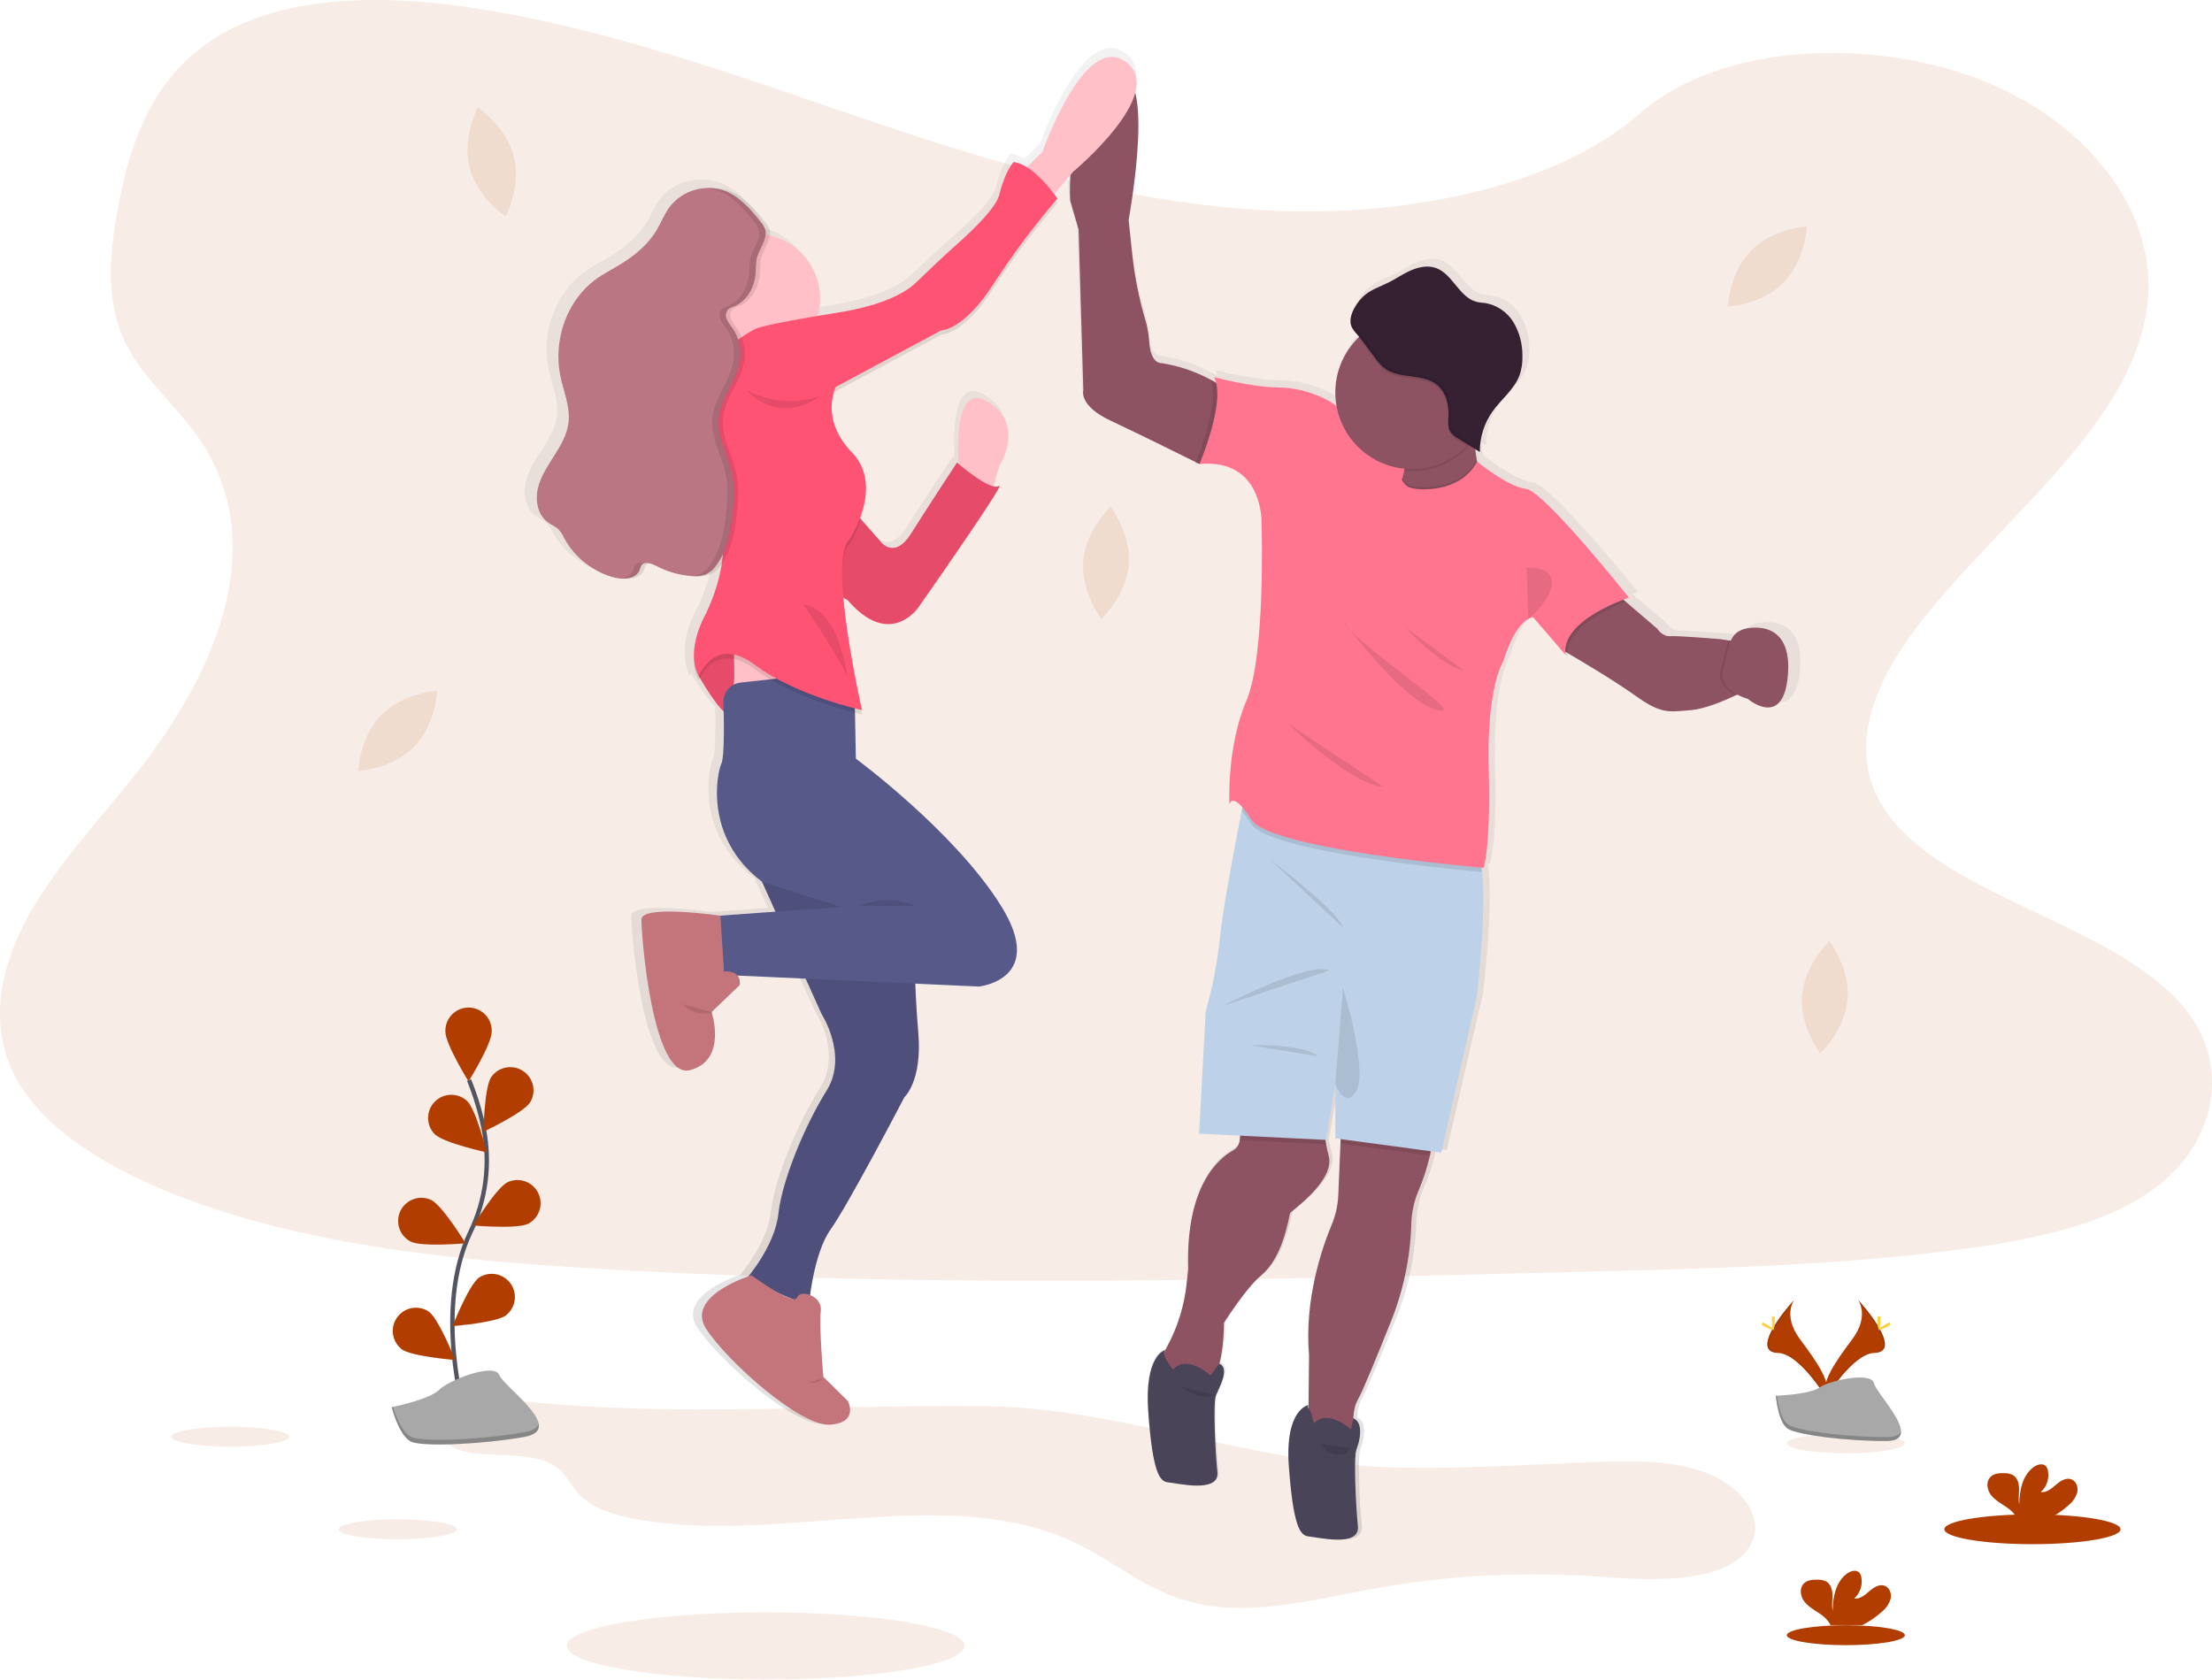
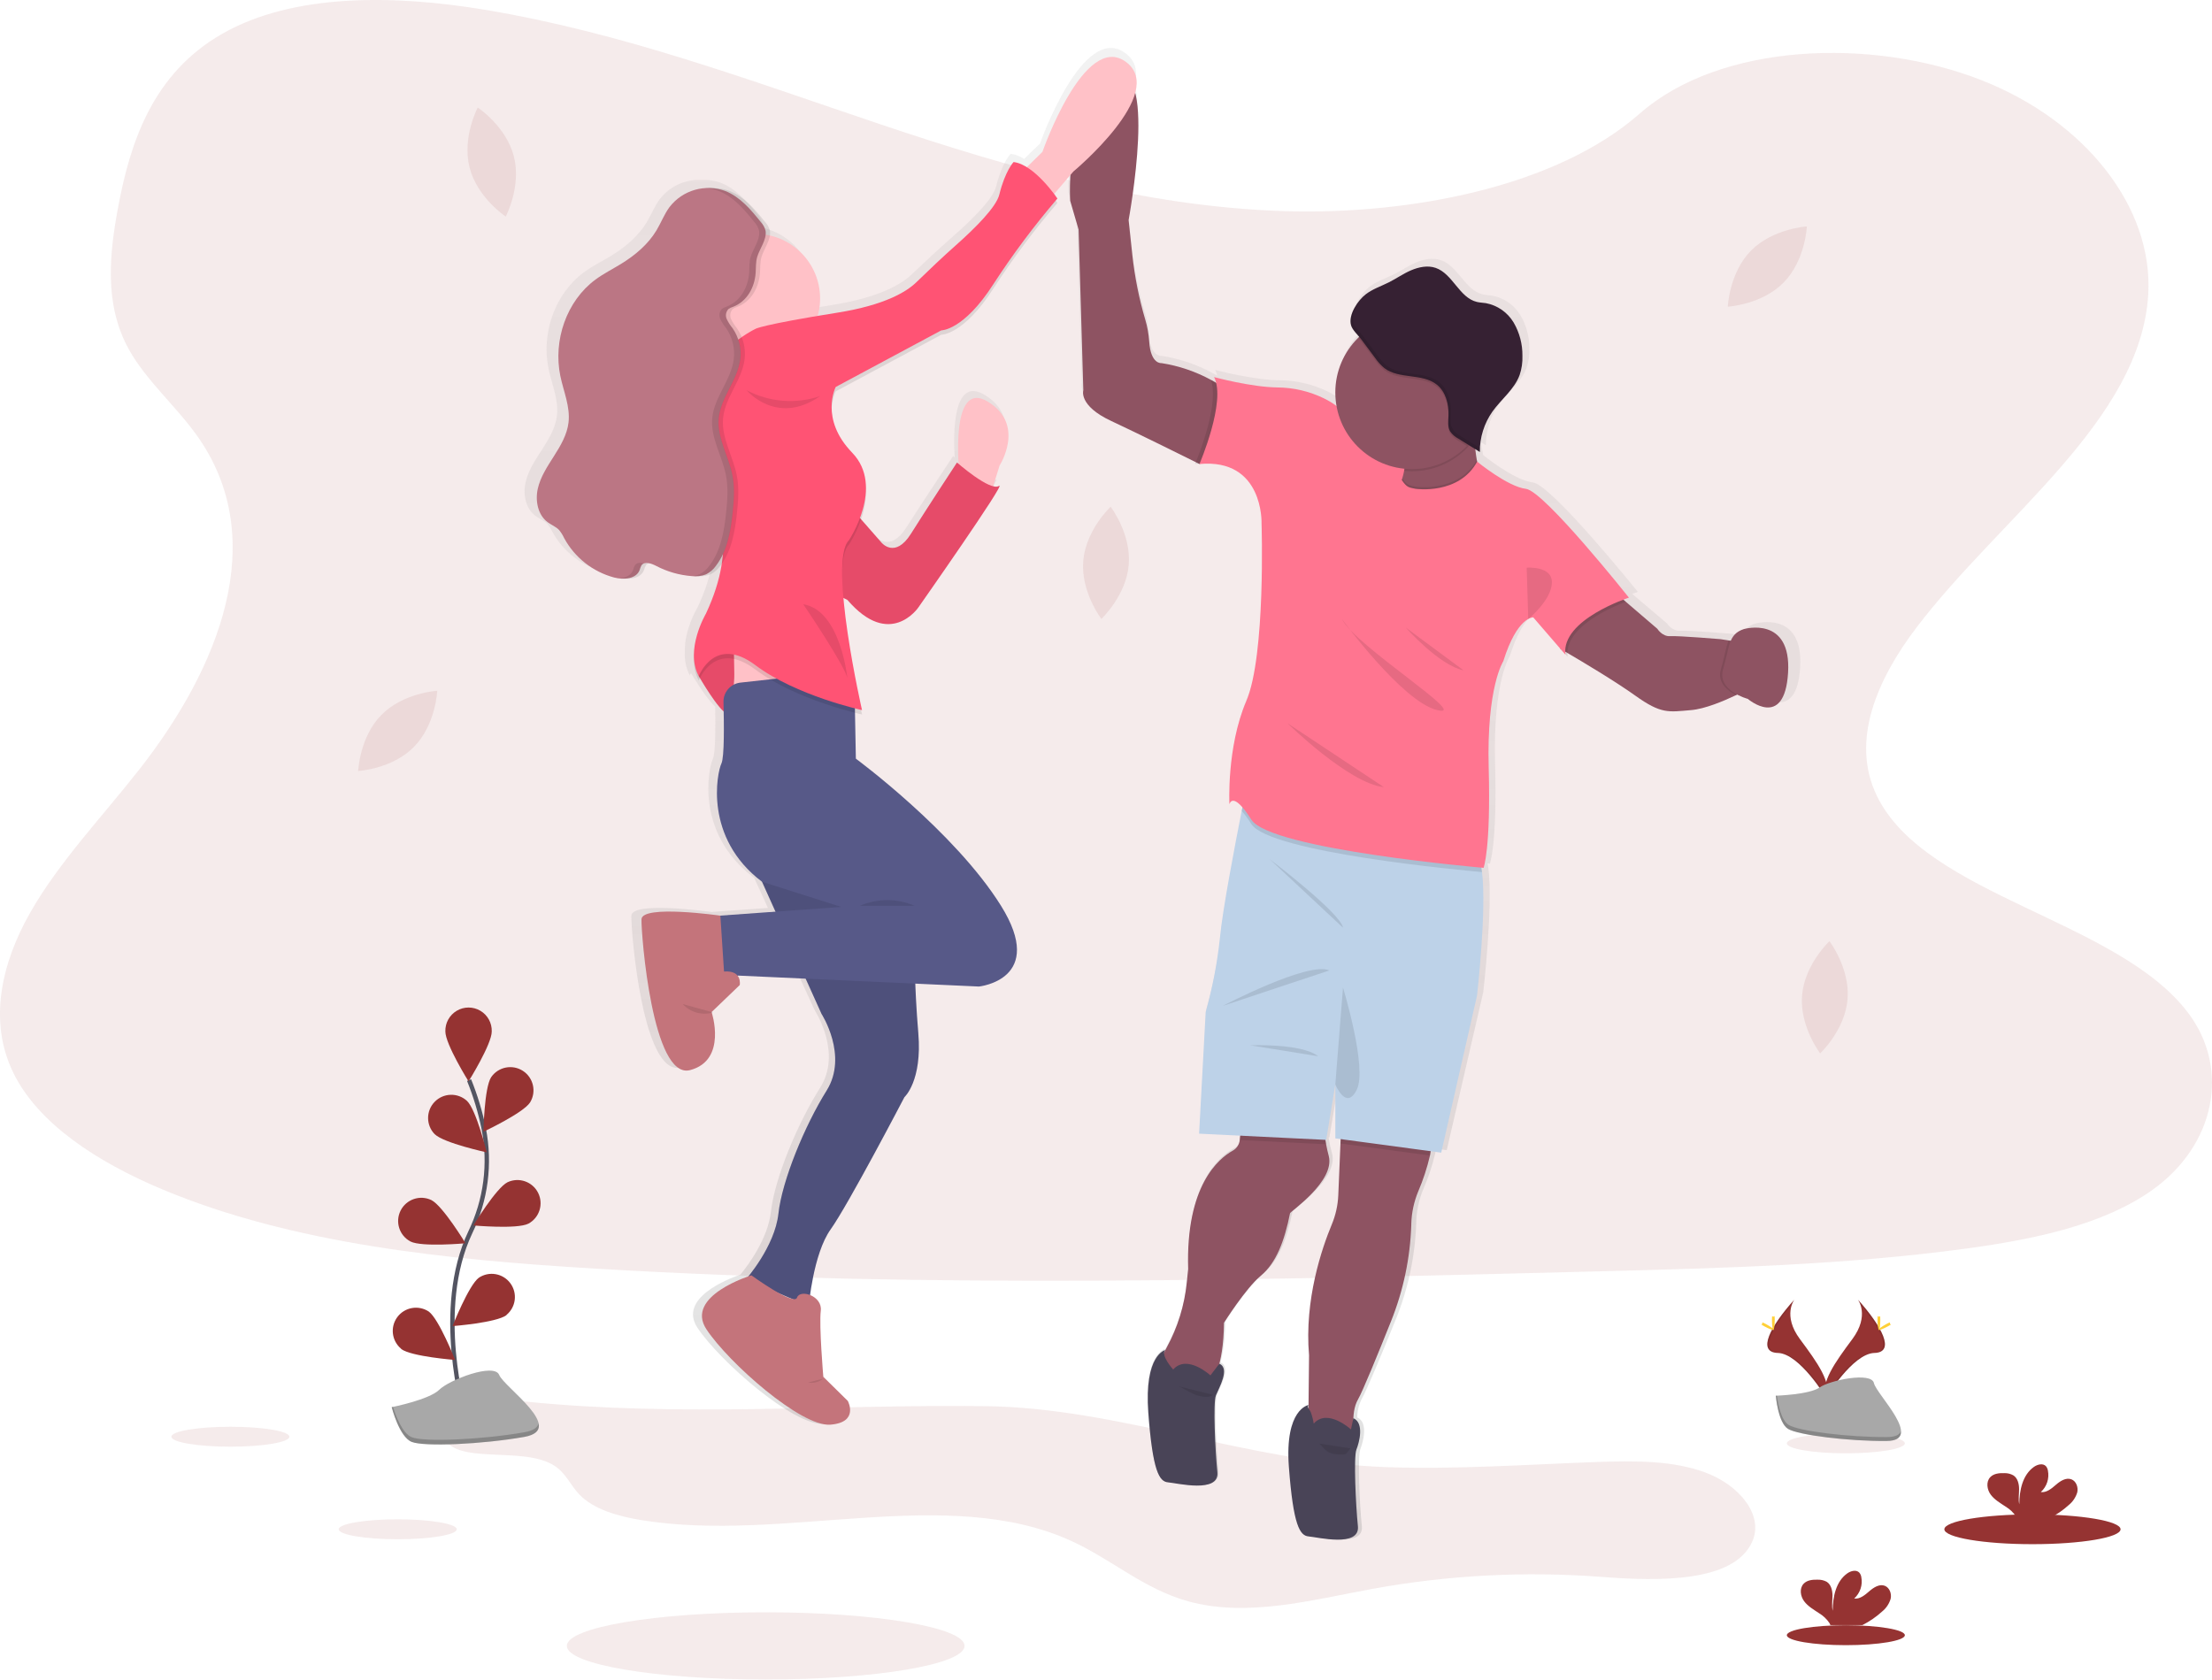
<svg xmlns="http://www.w3.org/2000/svg" id="dcc22515-6e5c-427c-a472-433a07234f27" data-name="Layer 1" width="1009.54" height="766.62" viewBox="0 0 1009.54 766.62">
  <defs>
    <linearGradient id="43242edf-68b9-436b-b935-0b4e021271d5" x1="625.8" y1="769.51" x2="625.8" y2="88.59" gradientUnits="userSpaceOnUse">
      <stop offset="0" stop-color="gray" stop-opacity="0.25" />
      <stop offset="0.54" stop-color="gray" stop-opacity="0.12" />
      <stop offset="1" stop-color="gray" stop-opacity="0.1" />
    </linearGradient>
  </defs>
-   <path d="M335.05,706.45c-8.5-.86-17.38-1.78-25.43.47s-14.72,8.82-12.33,15.1c5.34,14,36.68,4.25,51.13,13.82,5.16,3.42,7.17,8.8,11.2,13,6.52,6.82,17.73,10,28.55,11.75,65,10.51,139.1-16.54,196.07,9.51,18.45,8.44,33,21.87,53.23,27.5,26.8,7.46,56.15-.51,83.88-5.62a410.28,410.28,0,0,1,104.89-5.5c25.93,2,60.42,2.67,68.72-16.16C900.3,758.21,889,744.73,874,739s-32.56-5.55-49.31-5c-32.33,1.16-64.67,3.5-97,2.36-62.52-2.22-121.58-27-182.46-27.82C474.33,707.68,406.28,713.63,335.05,706.45Z" transform="translate(-95.23 -66.69)" fill="#b13d00" opacity="0.1" />
-   <path d="M269.32,393c-10,10.11-10.61,25.61-10.61,25.61s15.49-.88,25.45-11S294.78,382,294.78,382,279.28,382.91,269.32,393Z" transform="translate(-95.23 -66.69)" fill="#b13d00" opacity="0.1" />
-   <path d="M309.57,143.24c3.53,13.75,16.48,22.3,16.48,22.3s7.23-13.73,3.7-27.48-16.48-22.29-16.48-22.29S306,129.5,309.57,143.24Z" transform="translate(-95.23 -66.69)" fill="#b13d00" opacity="0.1" />
-   <path d="M894.41,181.06c-10,10.11-10.62,25.61-10.62,25.61s15.5-.88,25.46-11,10.61-25.62,10.61-25.62S904.37,171,894.41,181.06Z" transform="translate(-95.23 -66.69)" fill="#b13d00" opacity="0.1" />
-   <path d="M589.62,322.74c-1.16,14.14,8.27,26.46,8.27,26.46s11.33-10.61,12.49-24.76S602.11,298,602.11,298,590.78,308.59,589.62,322.74Z" transform="translate(-95.23 -66.69)" fill="#b13d00" opacity="0.1" />
-   <path d="M917.68,521.05c-1.16,14.14,8.27,26.46,8.27,26.46s11.33-10.61,12.49-24.75-8.27-26.46-8.27-26.46S918.84,506.91,917.68,521.05Z" transform="translate(-95.23 -66.69)" fill="#b13d00" opacity="0.1" />
-   <path d="M681.78,163.07c-64.72-1.95-126.36-20-185.22-39.8S379.4,81.58,316.23,71.1c-40.63-6.74-87.1-7.69-119.83,11.16-31.51,18.13-41.69,49.44-47.16,78.49-4.12,21.85-6.54,44.85,4.74,65.31,7.84,14.21,21.74,26.15,31.36,39.75,33.47,47.35,9.81,105.73-26.45,152-17,21.69-36.75,42.37-49.88,65.46s-19.2,49.53-7.71,73.07c11.38,23.34,38.51,40.87,67.9,53.2,59.69,25,130,32.21,198.61,36.27,151.83,9,304.46,5.1,456.69,1.2,56.34-1.44,112.92-2.9,168.34-10.44,30.78-4.18,62.55-10.82,84.9-26.86,28.36-20.36,35.39-54.83,16.38-80.36-31.88-42.81-120-53.45-142.31-99.4-12.26-25.29.33-53.46,18.16-76.92,38.24-50.32,102.33-94.47,105.7-152,2.32-39.5-28.49-79.06-76.13-97.75-49.93-19.6-119.18-17.13-156,15.3C805.59,151.93,738.93,164.78,681.78,163.07Z" transform="translate(-95.23 -66.69)" fill="#b13d00" opacity="0.1" />
+   <path d="M335.05,706.45c-8.5-.86-17.38-1.78-25.43.47s-14.72,8.82-12.33,15.1c5.34,14,36.68,4.25,51.13,13.82,5.16,3.42,7.17,8.8,11.2,13,6.52,6.82,17.73,10,28.55,11.75,65,10.51,139.1-16.54,196.07,9.51,18.45,8.44,33,21.87,53.23,27.5,26.8,7.46,56.15-.51,83.88-5.62a410.28,410.28,0,0,1,104.89-5.5c25.93,2,60.42,2.67,68.72-16.16C900.3,758.21,889,744.73,874,739s-32.56-5.55-49.31-5c-32.33,1.16-64.67,3.5-97,2.36-62.52-2.22-121.58-27-182.46-27.82C474.33,707.68,406.28,713.63,335.05,706.45Z" transform="translate(-95.23 -66.69)" fill="#953332" opacity="0.1" />
+   <path d="M269.32,393c-10,10.11-10.61,25.61-10.61,25.61s15.49-.88,25.45-11S294.78,382,294.78,382,279.28,382.91,269.32,393Z" transform="translate(-95.23 -66.69)" fill="#953332" opacity="0.1" />
+   <path d="M309.57,143.24c3.53,13.75,16.48,22.3,16.48,22.3s7.23-13.73,3.7-27.48-16.48-22.29-16.48-22.29S306,129.5,309.57,143.24Z" transform="translate(-95.23 -66.69)" fill="#953332" opacity="0.1" />
+   <path d="M894.41,181.06c-10,10.11-10.62,25.61-10.62,25.61s15.5-.88,25.46-11,10.61-25.62,10.61-25.62S904.37,171,894.41,181.06Z" transform="translate(-95.23 -66.69)" fill="#953332" opacity="0.1" />
+   <path d="M589.62,322.74c-1.16,14.14,8.27,26.46,8.27,26.46s11.33-10.61,12.49-24.76S602.11,298,602.11,298,590.78,308.59,589.62,322.74Z" transform="translate(-95.23 -66.69)" fill="#953332" opacity="0.1" />
+   <path d="M917.68,521.05c-1.16,14.14,8.27,26.46,8.27,26.46s11.33-10.61,12.49-24.75-8.27-26.46-8.27-26.46S918.84,506.91,917.68,521.05Z" transform="translate(-95.23 -66.69)" fill="#953332" opacity="0.1" />
+   <path d="M681.78,163.07c-64.72-1.95-126.36-20-185.22-39.8S379.4,81.58,316.23,71.1c-40.63-6.74-87.1-7.69-119.83,11.16-31.51,18.13-41.69,49.44-47.16,78.49-4.12,21.85-6.54,44.85,4.74,65.31,7.84,14.21,21.74,26.15,31.36,39.75,33.47,47.35,9.81,105.73-26.45,152-17,21.69-36.75,42.37-49.88,65.46s-19.2,49.53-7.71,73.07c11.38,23.34,38.51,40.87,67.9,53.2,59.69,25,130,32.21,198.61,36.27,151.83,9,304.46,5.1,456.69,1.2,56.34-1.44,112.92-2.9,168.34-10.44,30.78-4.18,62.55-10.82,84.9-26.86,28.36-20.36,35.39-54.83,16.38-80.36-31.88-42.81-120-53.45-142.31-99.4-12.26-25.29.33-53.46,18.16-76.92,38.24-50.32,102.33-94.47,105.7-152,2.32-39.5-28.49-79.06-76.13-97.75-49.93-19.6-119.18-17.13-156,15.3C805.59,151.93,738.93,164.78,681.78,163.07Z" transform="translate(-95.23 -66.69)" fill="#953332" opacity="0.1" />
  <path d="M896.32,351.32a9,9,0,0,0-6.14,5.41l-1-.16-3.73-.6s-19.76-1.63-23.45-1.38-6-3.39-6-3.39l-14.69-12.43-1.14-1c1.59-.6,2.58-.91,2.58-.91s-39.42-49-47.92-49.95-22.55-12.39-22.69-12.5l-.15-.78c-.31-1.65-.54-3.32-.71-5l2.09,1.28h0c0-.58,0-1.16.06-1.74h0a31.64,31.64,0,0,1,5.88-16.8c4.11-5.7,10.19-10.18,12.62-16.75a24.21,24.21,0,0,0,1.29-8.79,29.3,29.3,0,0,0-4.1-15.29,19.1,19.1,0,0,0-12.9-8.9c-1.4-.22-2.83-.25-4.21-.57-8.21-1.93-11.23-12.94-19.21-15.64-3.72-1.26-7.86-.43-11.45,1.13s-6.84,3.8-10.35,5.53-7.49,3-10.68,5.45c-.33.25-.68.55-1,.86h0l-.63.61h0a22.64,22.64,0,0,0-3.41,4.45l-.15.25c-.1.17-.19.35-.28.53s-.15.28-.21.42-.16.32-.23.48l-.21.48-.18.46c-.06.17-.13.34-.18.52s-.1.29-.14.44l-.15.53-.09.43c0,.18-.07.37-.1.55s0,.27,0,.4,0,.38,0,.57,0,.25,0,.37,0,.4,0,.61,0,.2,0,.3a6.09,6.09,0,0,0,.18.87v0c.54,1.84,2.4,3.72,3.82,5.36-.16.15-.32.29-.48.45a34.86,34.86,0,0,0-10.67,25.11,34.4,34.4,0,0,0,.57,6.21,33.32,33.32,0,0,0-5.83-3.53,50.89,50.89,0,0,0-21.69-5c-12.25-.14-29.46-4.74-29.46-4.74a11.7,11.7,0,0,1,1,2.65c-.75-.43-1.56-.89-2.45-1.37a71.82,71.82,0,0,0-23-7.7s-5.1.71-5.78-10a45.41,45.41,0,0,0-1.8-9.87,168.22,168.22,0,0,1-6.06-30L610,163.52s7.7-41,3.07-58.48c1.49-5.48.65-10.5-4.26-14.11-19.37-14.26-38.91,41.24-38.91,41.24l-7.26,7.05a15.58,15.58,0,0,0-6.16-2.35s-3.91,4-6.63,14.92c-1.44,5.79-11.28,15.46-20.18,23.25-6.32,5.53-12.42,11.28-18.51,17.05-4.5,4.28-14.53,10.4-36.41,13.86-3.43.54-6.55,1.05-9.4,1.52a29.33,29.33,0,0,0,1.1-7.94,29.78,29.78,0,0,0-23.36-28.93,7.46,7.46,0,0,0,0-2.11,8.74,8.74,0,0,0-2.21-4c-4.61-5.7-9.61-11.56-16.47-14.26a21.45,21.45,0,0,0-8.89-1.43h-1.52c-.31,0-.61,0-.92,0h0a22.78,22.78,0,0,0-16.66,8.68c-2.46,3.29-3.94,7.19-6.06,10.7-3.94,6.5-10,11.51-16.57,15.47-3.95,2.39-8.1,4.45-11.83,7.16-13.53,9.83-19.77,28-16.37,44.24,1.5,7.13,4.67,14.15,3.82,21.38-.67,5.61-3.69,10.65-6.77,15.41s-6.34,9.6-7.56,15.11.06,12,4.68,15.34c1.7,1.22,3.76,2,5.21,3.48a16.7,16.7,0,0,1,2.4,3.76,37.42,37.42,0,0,0,23.27,18.08,17,17,0,0,0,4.76.52h.17l.31,0c3.67.23,7.43-.75,8.66-4a9.08,9.08,0,0,1,.83-2.12,2.49,2.49,0,0,1,1.45-1,13.32,13.32,0,0,1,3.39,1.28A43.12,43.12,0,0,0,406.69,327a23.2,23.2,0,0,0,2.89.05,12.78,12.78,0,0,0,5.89-.84,12.62,12.62,0,0,0,4.53-3.88c.26-.33.5-.68.75-1a82.71,82.71,0,0,1-7.38,23s-6,10-5.57,20.08a20.17,20.17,0,0,0,2.25,10.6s.17-.44.52-1.13c1.72,2.88,7.36,12.09,11.06,15.32.18,9.51.14,21.42-1.05,23.87-2,4.19-8.32,34,18.86,54.33l6.27,13.73-25.81,1.83c-2.61-.36-36.36-4.9-36.53,1.71-.17,6.87,5.1,73.77,22.6,69.24,16.31-4.22,10.93-23.73,10.12-26.35l.58-.16-.64-.18,13.05-12.37a5.78,5.78,0,0,0-1-4.29l.13-.07,31.52,1.41L467.14,528s12.57,19.12,2.38,35.21-20.73,41.25-22.43,56.51c-1.39,12.48-10.63,24.74-13.94,28.78-5.91,2-28.58,10.9-19.53,24.37,10.36,15.42,44,44.77,57.6,43.76s8.15-10.9,8.15-10.9L468,694.71s-2-23.48-1.19-30.35c.44-3.57-2.19-6.14-5-7.23,1.07-7.65,3.78-22.15,9.6-30.16,8.15-11.24,34.32-60.7,34.32-60.7s8.32-7.38,6.45-29.34c-.75-8.86-1.17-16.64-1.41-22.79l29.62,1.33s31.77-3.19,10.19-37.23-67.45-67.4-67.45-67.4l-.41-21.07c2.08.52,3.3.78,3.3.78s-.18-.76-.48-2.12l.48.11s-6.63-28.69-8.67-51.5l1.87.86c19.71,22.81,33,3.53,33,3.53s41.63-58.52,37.55-55.84a3.54,3.54,0,0,1-2.74.17l3-9.56s12.29-18.78-5.55-29.34c-14.56-8.62-14.18,18.4-13.55,28.61l-.72-.61s-13.93,21-21.41,32.7-13.76,4-13.76,4l-9.45-10.65a37.41,37.41,0,0,0,2.25-13.32,22.63,22.63,0,0,0-6.39-17.28c-7.21-7.35-9.32-14.47-9.54-19.95a21.12,21.12,0,0,1,1.89-8.22l49.11-26s10.36.16,24.29-21.3a368.42,368.42,0,0,1,29.74-39.23s-.29-.42-.79-1.11c.5-.59.79-.91.79-.91s-.57-.83-1.54-2.11l7.57-8.73a112,112,0,0,0-.09,11.85l3.92,13.25,2.2,73.77s-2.38,7,12.92,14.09c12.94,6,33.44,16,39.42,18.95-.22.54-.35.83-.35.83l1.78-.12.26.12h0c29.89-2.68,28.87,27.16,28.87,27.16s2,60.7-7.13,81.83-7.82,47.28-7.82,47.28.91-4.46,6,1.37c-.1.51-.21,1.06-.33,1.63-2.92,14.63-9,45.75-10.13,58.37a204.52,204.52,0,0,1-6.63,34l-3,55.83,19.11.93-.21,2a6.28,6.28,0,0,1-3.24,4.87c-6.54,3.55-22,16-20.76,54.42l-.66,6.18a77.64,77.64,0,0,1-9.33,29.81c-.44.78-.83,1.53-1.16,2.25a1.84,1.84,0,0,1,.52-1.07s-9.93,2.06-7.89,28.89,5.1,31.52,9.18,31.85,24,5.2,22.93-4.69-2-31.86-.68-35.21,6.74-12.39,1.6-14.57h0a76.64,76.64,0,0,0,2.15-18.8s10-15.76,17.15-21.63,11-15.84,13.59-28.67c.18-.84,21.07-14.76,18-26.32-.54-2-.93-3.77-1.23-5.37-.13-.71-.24-1.38-.34-2l.37,0,4.25-25.49v24.82l2.52.33-.09,2-1.07,23.8a39.18,39.18,0,0,1-3,13.48c-4.5,10.65-12.8,34.36-10.54,60l-.24,22.86c-.72.14-11.1,2.59-9.13,28.5,2,26.82,5.09,31.52,9.17,31.85s24,5.2,22.94-4.69-2-31.86-.68-35.21,3.7-12.21-1.44-14.39a19.16,19.16,0,0,1,2.14-8.63c2.24-3.81,9.72-21.92,15.35-35.85a128.31,128.31,0,0,0,9.45-44.33c0-.17,0-.34,0-.51a41.56,41.56,0,0,1,3.25-14.93,96.28,96.28,0,0,0,5.44-16.41c.14-.67.25-1.32.35-2l4.88.65,16.66-72.1s4.56-39.08,2.33-56.73c-.09-.73-.19-1.4-.31-2.05l1,.09s3.4-8.71,2.38-45.94,6.8-49,6.8-49c4.22-13.38,8.88-17.86,11.6-19.36h0a4.91,4.91,0,0,1,2.33-.76l12.61,14.43h0l2.32,2.66a.86.86,0,0,0,0-.16l1,1.17a10.78,10.78,0,0,1-.08-1.79c6.73,3.91,22.28,13.05,31.56,19.61,12.1,8.55,15.42,7.55,26,6.66,6.42-.53,15.1-4.13,20.92-6.87l.53-.25a25.54,25.54,0,0,0,4.92,2s17.08,14.47,18.73-11.94S896.32,351.32,896.32,351.32Zm-443,307.56a24.7,24.7,0,0,1-5-2.11ZM426.58,373l.06,3.75-.26.12C426.46,375.55,426.52,374.25,426.58,373ZM693.72,707.72l0,1.46A1.07,1.07,0,0,1,693.72,707.72Z" transform="translate(-95.23 -66.69)" fill="url(#43242edf-68b9-436b-b935-0b4e021271d5)" />
  <rect x="624.01" y="201.63" width="29" height="30.5" fill="#ff7590" />
  <path d="M684,620.49c-2.55,12.75-6.33,22.66-13.33,28.5s-16.83,21.5-16.83,21.5c-.17,20.83-5.67,27.16-5.67,27.16l-5.67,1.5h-14s-2.5-7-3-11.16c-.17-1.39.82-3.72,2.2-6.22a77.92,77.92,0,0,0,9.15-29.63l.65-6.15c-1.18-38.17,14-50.56,20.37-54.09a6.24,6.24,0,0,0,3.17-4.84h0l1.13-10.91L699.83,578s-.8,3.32.63,11c.29,1.59.68,3.36,1.2,5.33C704.66,605.82,684.16,619.65,684,620.49Z" transform="translate(-95.23 -66.69)" fill="#8e5362" />
  <path d="M747.86,594.13a97.09,97.09,0,0,1-5.33,16.31,41.88,41.88,0,0,0-3.2,14.84c0,.17,0,.34,0,.51a129.17,129.17,0,0,1-9.27,44.06c-5.53,13.84-12.86,31.85-15.06,35.64-3.66,6.33-1.5,17-1.5,17l-21.2-1.5.37-35.67c-2.21-25.47,5.93-49,10.34-59.63a39.08,39.08,0,0,0,3-13.39l1-23.66.31-7s37.48-5.33,40.64,3.17C748.83,587.06,748.62,590.41,747.86,594.13Z" transform="translate(-95.23 -66.69)" fill="#8e5362" />
  <path d="M700.46,589,661,587.06l1.13-10.91L699.83,578S699,581.31,700.46,589Z" transform="translate(-95.23 -66.69)" opacity="0.1" />
  <path d="M747.86,594.13,707,588.64l.31-7s37.48-5.33,40.64,3.17C748.83,587.06,748.62,590.41,747.86,594.13Z" transform="translate(-95.23 -66.69)" opacity="0.1" />
  <path d="M769.33,521.15,753,592.82l-48.33-6.5V561.65L700.49,587l-58-2.84,3-55.5a205.85,205.85,0,0,0,6.5-33.83c1.13-12.54,7.07-43.47,9.94-58,1-4.79,1.56-7.81,1.56-7.81s99.34,20.66,105.84,28.16c1.11,1.28,1.84,4,2.29,7.61C773.8,482.31,769.33,521.15,769.33,521.15Z" transform="translate(-95.23 -66.69)" fill="#bdd2e8" />
  <path d="M653.33,525.82s39.1-20.5,48.63-16.17Z" transform="translate(-95.23 -66.69)" opacity="0.1" />
  <path d="M674.66,458.82s32.5,24.67,33.5,31.33Z" transform="translate(-95.23 -66.69)" opacity="0.1" />
  <path d="M665.83,543.82s23.5-1,31,5Z" transform="translate(-95.23 -66.69)" opacity="0.1" />
  <path d="M708.16,517.44S719.33,554,714.49,564s-9.83-2.34-9.83-2.34Z" transform="translate(-95.23 -66.69)" opacity="0.1" />
  <path d="M692.47,708s-11,1.67-9,28.33,5,31.34,9,31.67,23.5,5.17,22.5-4.67-2-31.66-.67-35,3.63-12.13-1.41-14.3l-1.09,5.14s-10.67-9.84-17-2.67a27.7,27.7,0,0,0-1.31-5.13C692.86,709.81,691.48,709,692.47,708Z" transform="translate(-95.23 -66.69)" fill="#494457" />
  <path d="M893.78,380.82s-2.52,1.41-6.22,3.17c-5.71,2.72-14.22,6.3-20.52,6.83-10.38.88-13.63,1.88-25.5-6.62-9.11-6.52-24.36-15.61-31-19.49L807.65,363l-.29-.17,0-.12,5.51-15.14,19.5-10.37,4.84,4.15,14.41,12.35s2.25,3.62,5.88,3.37,23,1.37,23,1.37l3.66.6,7.71,1.28Z" transform="translate(-95.23 -66.69)" fill="#8e5362" />
  <path d="M893.78,380.82s-2.52,1.41-6.22,3.17c-3.91-2-8.77-5.75-6.9-11.92,1.69-5.55,2.15-9.88,3.54-13l7.71,1.28Z" transform="translate(-95.23 -66.69)" opacity="0.1" />
  <path d="M891.16,353.82s21.75-6.25,20.13,20-18.38,11.88-18.38,11.88-14.25-3.75-11.25-13.63S883.79,356.2,891.16,353.82Z" transform="translate(-95.23 -66.69)" fill="#8e5362" />
  <path d="M665.66,268.82,643,278.34l-.35.15-.25-.12-1.41-.71c-5.86-2.92-26-12.91-38.67-18.84-15-7-12.67-14-12.67-14l-2.16-73.33-3.84-13.17s-2.71-44.64,19-55.83,7.67,64.66,7.67,64.66L612,182.91a168.78,168.78,0,0,0,5.95,29.77,46.24,46.24,0,0,1,1.76,9.81c.67,10.66,5.67,9.95,5.67,9.95a69.61,69.61,0,0,1,22.54,7.66,56.38,56.38,0,0,1,7.46,4.72Z" transform="translate(-95.23 -66.69)" fill="#8e5362" />
  <path d="M746.33,303.82l-19.34-2s5.7-8.48,8.21-16.73a28.42,28.42,0,0,0,.85-3.45c.58-3.27.43-6.3-1.06-8.49-5.66-8.33,33.67-20,33.67-20a96.07,96.07,0,0,0-.43,13.88,70.23,70.23,0,0,0,1,9.61c1.19,6.47,3.56,12.56,8.08,15.68C789.66,300.82,746.33,303.82,746.33,303.82Z" transform="translate(-95.23 -66.69)" fill="#8e5362" />
  <path d="M746.33,303.82l-19.34-2s5.7-8.48,8.21-16.73c2.23,3.17,3,3.1,6.13,3.73,0,0,19.52,2.89,27.92-12.18,1.19,6.47,3.56,12.56,8.08,15.68C789.66,300.82,746.33,303.82,746.33,303.82Z" transform="translate(-95.23 -66.69)" opacity="0.1" />
  <path d="M810.58,364.71a10.71,10.71,0,0,0,.08,1.78l-3-3.49-.25-.29,5.51-15.14,19.5-10.37,4.84,4.15C830.33,344,810.89,352.41,810.58,364.71Z" transform="translate(-95.23 -66.69)" opacity="0.1" />
  <path d="M665.66,268.82,643,278.34l-.6,0-1.75.12s.13-.29.34-.83c1.89-4.59,10.66-27,6.87-37.56a56.38,56.38,0,0,1,7.46,4.72Z" transform="translate(-95.23 -66.69)" opacity="0.1" />
  <path d="M771.62,464.76c-8.82-.79-97.06-8.95-105.29-21.94a45.64,45.64,0,0,0-4.4-6c1-4.79,1.56-7.81,1.56-7.81s99.34,20.66,105.84,28.16C770.44,458.43,771.17,461.14,771.62,464.76Z" transform="translate(-95.23 -66.69)" opacity="0.1" />
  <path d="M741.33,289.82s19.73,2.92,28.07-12.41c0,0,13.93,11.44,22.26,12.42s47,49.66,47,49.66-31,10-29,26l-14.67-17s-7.33-.34-13.66,20c0,0-7.67,11.66-6.67,48.66s-2.33,45.67-2.33,45.67-97.34-8.33-106-22-10-7-10-7-1.34-26,7.66-47,7-81.33,7-81.33,1-29.67-28.33-27c0,0,12.33-28.67,6.67-39.67,0,0,16.87,4.58,28.89,4.72a49.42,49.42,0,0,1,21.28,5c3.61,1.77,6.94,4,8.83,6.66,5.66,8,15,4.34,15,4.34a151.41,151.41,0,0,0,8.7,21.33c.39.73.78,1.45,1.18,2.14.58,1,1.18,2,1.78,2.82C737.39,289.26,738.07,289.17,741.33,289.82Z" transform="translate(-95.23 -66.69)" fill="#ff7590" />
  <path d="M768.23,267a34.24,34.24,0,0,1-3.54,4.25,34.89,34.89,0,0,1-25,10.54,35.91,35.91,0,0,1-3.61-.18c.58-3.27.43-6.3-1.06-8.49-5.66-8.33,33.67-20,33.67-20A96.07,96.07,0,0,0,768.23,267Z" transform="translate(-95.23 -66.69)" opacity="0.1" />
  <path d="M774.66,245.82a35,35,0,1,1-35-35A34.87,34.87,0,0,1,774.66,245.82Z" transform="translate(-95.23 -66.69)" fill="#8e5362" />
  <path d="M792,325.82l.72,23.42s10.45-8.42,10.78-16.42S792,325.82,792,325.82Z" transform="translate(-95.23 -66.69)" opacity="0.1" />
  <path d="M707.66,349.24s27.5,37.75,43.5,41.58S713.66,361.48,707.66,349.24Z" transform="translate(-95.23 -66.69)" opacity="0.1" />
  <path d="M736.83,353.17s15.33,17.32,26.33,19.48Z" transform="translate(-95.23 -66.69)" opacity="0.1" />
  <path d="M682.83,396.82s28,27.5,44,29.17Z" transform="translate(-95.23 -66.69)" opacity="0.1" />
  <path d="M774.66,245.82a34.87,34.87,0,0,1-10,24.46l-3.84-2.39a10.62,10.62,0,0,1-3.74-3.25c-1.27-2.12-.9-4.78-.8-7.25.21-5.23-1.23-10.89-5.32-14.16-6.63-5.31-17.26-2.37-24-7.58a23.66,23.66,0,0,1-4.25-4.73l-6.32-8.47c-.38-.5-.84-1-1.33-1.59a35,35,0,0,1,59.54,25Z" transform="translate(-95.23 -66.69)" opacity="0.1" />
  <path d="M718.57,201c3.13-2.39,6.95-3.65,10.47-5.41s6.63-4,10.15-5.5,7.59-2.38,11.24-1.13c7.83,2.69,10.79,13.63,18.84,15.55,1.36.32,2.76.35,4.13.56a18.8,18.8,0,0,1,12.65,8.85,29.46,29.46,0,0,1,4,15.21,24.37,24.37,0,0,1-1.27,8.73c-2.38,6.53-8.35,11-12.38,16.65A31.66,31.66,0,0,0,770.61,273l-9.76-6.07a10.52,10.52,0,0,1-3.74-3.25c-1.27-2.12-.9-4.78-.8-7.25.21-5.23-1.23-10.89-5.31-14.16-6.64-5.31-17.27-2.37-24-7.58a23.66,23.66,0,0,1-4.25-4.73l-6.32-8.47c-1.37-1.84-4-4.13-4.6-6.37C710.5,210.3,715.05,203.71,718.57,201Z" transform="translate(-95.23 -66.69)" fill="#362133" />
  <path d="M761.94,265.8a10.52,10.52,0,0,1-3.74-3.25c-1.27-2.12-.9-4.78-.8-7.25.21-5.23-1.23-10.89-5.32-14.16-6.63-5.31-17.26-2.37-24-7.58a23.66,23.66,0,0,1-4.25-4.73l-6.32-8.47c-1.38-1.84-4-4.13-4.6-6.37-1.09-3.86,1.67-8.89,4.62-12.11-3.31,3.06-6.94,8.87-5.71,13.2.64,2.24,3.23,4.53,4.6,6.37l6.32,8.47a23.66,23.66,0,0,0,4.25,4.73c6.71,5.21,17.34,2.27,24,7.58,4.08,3.27,5.52,8.93,5.31,14.16-.1,2.47-.47,5.13.8,7.25a10.52,10.52,0,0,0,3.74,3.25l9.76,6.07c0-.58,0-1.16.06-1.73Z" transform="translate(-95.23 -66.69)" opacity="0.1" />
  <path d="M627.07,682.94s-9.74,2-7.74,28.71,5,31.34,9,31.67,23.5,5.17,22.5-4.67-2-31.66-.67-35,6.61-12.31,1.57-14.48l-4.07,5.32s-10.67-9.84-17-2.67C630.66,691.82,624.74,685.27,627.07,682.94Z" transform="translate(-95.23 -66.69)" fill="#494457" />
  <path d="M633.23,699.5c2.11,1,4.08,2.22,6.18,3.22a13.87,13.87,0,0,0,6.71,1.58,4.68,4.68,0,0,0,2.74-.95" transform="translate(-95.23 -66.69)" opacity="0.1" />
  <path d="M697.33,725.62c1.25,1.15,2.22,2.62,3.63,3.57,2,1.34,4.56,1.42,7,1.45a2.84,2.84,0,0,0,1.2-.15,2.92,2.92,0,0,0,1.07-1l1.31-1.69" transform="translate(-95.23 -66.69)" opacity="0.1" />
  <path d="M533,282.15s-4.5-42.66,13-32.16,5.45,29.16,5.45,29.16l-4.11,13.17Z" transform="translate(-95.23 -66.69)" fill="#ffc1c7" />
  <path d="M561,145.82,571,136s19.17-55.17,38.17-41-24.08,50-24.08,50l-11.42,13.33Z" transform="translate(-95.23 -66.69)" fill="#ffc1c7" />
  <path d="M414.66,364l-.5,11.33s9.17,16,13,17.17,3.5-33.84,3.5-33.84Z" transform="translate(-95.23 -66.69)" fill="#ff5374" />
  <path d="M414.66,364l-.5,11.33s9.17,16,13,17.17,3.5-33.84,3.5-33.84Z" transform="translate(-95.23 -66.69)" opacity="0.1" />
  <polygon points="334.76 284.87 335.44 326.63 381.93 326.63 378.43 302.3 334.76 284.87" fill="#ffc1c7" />
  <path d="M440.83,455.82,443,469.15l27.17,60.34s12.33,19,2.33,35-20.33,41-22,56.16-14.83,30-14.83,30l28.67,12.17s2-23.83,10-35S508,567.49,508,567.49s8.17-7.34,6.34-29.17-1.67-37.17-1.67-37.17l-2.83-34.83Z" transform="translate(-95.23 -66.69)" fill="#575988" />
  <path d="M440.83,455.82,443,469.15l27.17,60.34s12.33,19,2.33,35-20.33,41-22,56.16-14.83,30-14.83,30l28.67,12.17s2-23.83,10-35S508,567.49,508,567.49s8.17-7.34,6.34-29.17-1.67-37.17-1.67-37.17l-2.83-34.83Z" transform="translate(-95.23 -66.69)" opacity="0.1" />
  <path d="M438.16,648.82s-30.67,9.33-20.5,24.67,43.17,44.5,56.5,43.5,8-10.84,8-10.84l-11.17-11s-2-23.33-1.16-30.16-9.5-10-10.84-6S438.16,648.82,438.16,648.82Z" transform="translate(-95.23 -66.69)" fill="#c4747b" />
  <path d="M457.49,375.58l-24.31,2.69a8.72,8.72,0,0,0-7.76,8.89c.26,9.72.43,25.18-.93,28-2,4.17-8.16,33.84,18.5,54l36.17,11.5-58,4.17L423,517l9-5,110,5s31.17-3.17,10-37-66.16-67-66.16-67l-.5-26.34L482,379Z" transform="translate(-95.23 -66.69)" fill="#575988" />
  <path d="M487.66,480.15a31.24,31.24,0,0,1,25,0Z" transform="translate(-95.23 -66.69)" opacity="0.1" />
  <path d="M424,484.65s-35.83-5.16-36,1.67,5,73.33,22.17,68.83,9.83-26.5,9.83-26.5l12.84-12.33s1.33-6.83-7.17-6.17Z" transform="translate(-95.23 -66.69)" fill="#c4747b" />
  <path d="M483.33,298.15l14.16,16.17s6.17,7.67,13.5-4,21-32.5,21-32.5,15.17,13.33,19.17,10.67S514.33,344,514.33,344s-13,19.16-32.34-3.5l-5.66-2.67Z" transform="translate(-95.23 -66.69)" fill="#ff5374" />
  <path d="M483.33,298.15l14.16,16.17s6.17,7.67,13.5-4,21-32.5,21-32.5,15.17,13.33,19.17,10.67S514.33,344,514.33,344s-13,19.16-32.34-3.5l-5.66-2.67Z" transform="translate(-95.23 -66.69)" opacity="0.1" />
  <circle cx="344.78" cy="136.25" r="29.5" fill="#ffc1c7" />
  <path d="M440,218.82s-25.35,12-22.35,33,3.5,47.5,3.5,47.5,11.51,17-3.75,49.5c0,0-9.75,16.5-3.25,28.5,0,0,7.21-19,25.85-5s48.65,20.5,48.65,20.5-15.5-68-6-77.5c0,0,16.5-24.5,1.5-40s-7.5-30-7.5-30l48.17-25.83s10.16.16,23.83-21.17a367.33,367.33,0,0,1,29.17-39s-10.34-15.5-20-16.67c0,0-3.84,4-6.5,14.84-1.42,5.75-11.07,15.36-19.8,23.11-6.2,5.5-12.18,11.21-18.15,17-4.42,4.25-14.26,10.33-35.72,13.77C442.33,217,440,218.82,440,218.82Z" transform="translate(-95.23 -66.69)" opacity="0.1" />
  <path d="M440,216.82s-25.35,12-22.35,33,3.5,47.5,3.5,47.5,11.51,17-3.75,49.5c0,0-9.75,16.5-3.25,28.5,0,0,7.21-19,25.85-5s48.65,20.5,48.65,20.5-15.5-68-6-77.5c0,0,16.5-24.5,1.5-40s-7.5-30-7.5-30l48.17-25.83s10.16.16,23.83-21.17a367.33,367.33,0,0,1,29.17-39s-10.34-15.5-20-16.67c0,0-3.84,4-6.5,14.84-1.42,5.75-11.07,15.36-19.8,23.11-6.2,5.5-12.18,11.21-18.15,17-4.42,4.25-14.26,10.33-35.72,13.77C442.33,215,440,216.82,440,216.82Z" transform="translate(-95.23 -66.69)" fill="#ff5374" />
  <path d="M461.83,342.49s19.66,29,20.16,34C482,376.49,479,345.32,461.83,342.49Z" transform="translate(-95.23 -66.69)" opacity="0.1" />
  <path d="M436,244.82s13.71,16.5,33.52,2.67A42.49,42.49,0,0,1,436,244.82Z" transform="translate(-95.23 -66.69)" opacity="0.1" />
  <path d="M446.63,172.09a8.85,8.85,0,0,0-2.16-4c-4.52-5.67-9.43-11.49-16.16-14.18a22.34,22.34,0,0,0-25.49,7.26c-2.42,3.26-3.86,7.14-5.95,10.63-3.86,6.46-9.83,11.44-16.25,15.38-3.87,2.37-7.95,4.42-11.6,7.11-13.27,9.77-19.4,27.83-16.06,44,1.47,7.08,4.58,14.06,3.74,21.25-.65,5.58-3.62,10.58-6.63,15.32s-6.22,9.54-7.42,15,.06,11.93,4.59,15.24c1.67,1.22,3.68,2,5.11,3.46a16.61,16.61,0,0,1,2.35,3.74,36.77,36.77,0,0,0,22.83,18c4.3,1.13,10.07.72,11.64-3.44a9,9,0,0,1,.81-2.11c1.42-2,4.55-.88,6.75.27a41.79,41.79,0,0,0,16.13,4.63,13.45,13.45,0,0,0,6.61-.79,12.21,12.21,0,0,0,4.45-3.85c5.26-6.85,6.77-15.8,7.67-24.39.59-5.59,1-11.28-.07-16.8-1.7-8.86-7.09-17.14-6.29-26.12.85-9.6,8.64-17.45,9.83-27a20.59,20.59,0,0,0-3.51-14.19,20.29,20.29,0,0,1-2.67-4.18,4.15,4.15,0,0,1,.8-4.59,7,7,0,0,1,2.08-1c6.43-2.47,9.86-8.91,10.32-15.5.18-2.5,0-4.8.69-7.24C443.87,180.23,447.2,176.11,446.63,172.09Z" transform="translate(-95.23 -66.69)" opacity="0.1" />
  <path d="M444.63,172.09a8.85,8.85,0,0,0-2.16-4c-4.52-5.67-9.43-11.49-16.16-14.18a22.34,22.34,0,0,0-25.49,7.26c-2.42,3.26-3.86,7.14-5.95,10.63-3.86,6.46-9.83,11.44-16.25,15.38-3.87,2.37-7.95,4.42-11.6,7.11-13.27,9.77-19.4,27.83-16.06,44,1.47,7.08,4.58,14.06,3.74,21.25-.65,5.58-3.62,10.58-6.63,15.32s-6.22,9.54-7.42,15,.06,11.93,4.59,15.24c1.67,1.22,3.68,2,5.11,3.46a16.61,16.61,0,0,1,2.35,3.74,36.77,36.77,0,0,0,22.83,18c4.3,1.13,10.07.72,11.64-3.44a9,9,0,0,1,.81-2.11c1.42-2,4.55-.88,6.75.27a41.79,41.79,0,0,0,16.13,4.63,13.45,13.45,0,0,0,6.61-.79,12.21,12.21,0,0,0,4.45-3.85c5.26-6.85,6.77-15.8,7.67-24.39.59-5.59,1-11.28-.07-16.8-1.7-8.86-7.09-17.14-6.29-26.12.85-9.6,8.64-17.45,9.83-27a20.59,20.59,0,0,0-3.51-14.19,20.29,20.29,0,0,1-2.67-4.18,4.15,4.15,0,0,1,.8-4.59,7,7,0,0,1,2.08-1c6.43-2.47,9.86-8.91,10.32-15.5.18-2.5,0-4.8.69-7.24C441.87,180.23,445.2,176.11,444.63,172.09Z" transform="translate(-95.23 -66.69)" fill="#bb7684" />
  <g opacity="0.1">
    <path d="M385,324.7a9.43,9.43,0,0,0-.82,2.11c-.93,2.48-3.36,3.62-6.07,3.9,3.77.38,7.8-.53,9.07-3.9a9.43,9.43,0,0,1,.82-2.11,2.5,2.5,0,0,1,1-.85C387.48,323.41,385.92,323.43,385,324.7Z" transform="translate(-95.23 -66.69)" />
    <path d="M444.68,172.08a8.63,8.63,0,0,0-2.16-4c-4.52-5.67-9.43-11.49-16.16-14.18a21,21,0,0,0-9.2-1.38,20.42,20.42,0,0,1,6.2,1.38c6.73,2.69,11.64,8.51,16.16,14.18a8.63,8.63,0,0,1,2.16,4c.57,4-2.75,8.15-3.85,11.85-.73,2.44-.52,4.73-.69,7.24-.47,6.58-3.89,13-10.33,15.5a7,7,0,0,0-2.08,1,4.15,4.15,0,0,0-.79,4.6,20.24,20.24,0,0,0,2.66,4.18,20.57,20.57,0,0,1,3.52,14.18c-1.2,9.57-9,17.41-9.84,27-.8,9,4.6,17.26,6.29,26.11,1.06,5.52.66,11.21.07,16.8-.9,8.59-2.4,17.55-7.67,24.39a12.17,12.17,0,0,1-4.44,3.85,9.94,9.94,0,0,1-3.27.81,12.93,12.93,0,0,0,6.27-.81A12.17,12.17,0,0,0,422,325c5.27-6.84,6.77-15.8,7.67-24.39.59-5.59,1-11.28-.07-16.8-1.69-8.85-7.09-17.14-6.29-26.11.86-9.61,8.64-17.45,9.84-27a20.57,20.57,0,0,0-3.52-14.18,20.24,20.24,0,0,1-2.66-4.18,4.15,4.15,0,0,1,.79-4.6,7,7,0,0,1,2.08-1c6.44-2.48,9.86-8.92,10.33-15.5.17-2.51,0-4.8.69-7.24C441.93,180.23,445.25,176.11,444.68,172.08Z" transform="translate(-95.23 -66.69)" />
  </g>
  <path d="M406.82,525a13.51,13.51,0,0,0,13.83,3.82" transform="translate(-95.23 -66.69)" opacity="0.1" />
  <path d="M470.9,696a8.49,8.49,0,0,1-6.9,1.74" transform="translate(-95.23 -66.69)" opacity="0.1" />
-   <ellipse cx="105.15" cy="655.8" rx="26.93" ry="4.55" fill="#b13d00" opacity="0.1" />
-   <ellipse cx="842.43" cy="746.4" rx="26.93" ry="4.55" fill="#b13d00" />
-   <ellipse cx="842.43" cy="658.82" rx="26.93" ry="4.55" fill="#b13d00" opacity="0.1" />
-   <ellipse cx="181.51" cy="698.05" rx="26.93" ry="4.55" fill="#b13d00" opacity="0.1" />
-   <ellipse cx="927.6" cy="698.05" rx="40.21" ry="6.8" fill="#b13d00" />
-   <ellipse cx="349.46" cy="751.28" rx="90.76" ry="15.34" fill="#b13d00" opacity="0.1" />
-   <path d="M1039.45,753.62a11.73,11.73,0,0,0,3.84-5.79c.49-2.3-.49-5.05-2.68-5.89-2.46-.94-5.09.76-7.08,2.49s-4.28,3.68-6.89,3.32a10.47,10.47,0,0,0,3.24-9.81,4.11,4.11,0,0,0-.9-2c-1.37-1.46-3.84-.83-5.48.32-5.2,3.66-6.65,10.72-6.68,17.08-.52-2.29-.08-4.68-.09-7s-.66-5-2.64-6.23a8.07,8.07,0,0,0-4-1c-2.34-.08-4.94.15-6.54,1.86-2,2.13-1.47,5.69.26,8s4.35,3.8,6.76,5.42a15,15,0,0,1,4.84,4.61,5.08,5.08,0,0,1,.36.82h14.65A40.73,40.73,0,0,0,1039.45,753.62Z" transform="translate(-95.23 -66.69)" fill="#b13d00" />
-   <path d="M954.29,802.21a11.71,11.71,0,0,0,3.83-5.79c.49-2.3-.48-5-2.68-5.89-2.46-.94-5.09.76-7.08,2.49s-4.28,3.68-6.89,3.32a10.47,10.47,0,0,0,3.24-9.81,4,4,0,0,0-.9-2c-1.36-1.46-3.84-.83-5.47.32-5.2,3.66-6.65,10.72-6.68,17.08-.53-2.29-.09-4.68-.1-7s-.66-5-2.64-6.23a8,8,0,0,0-4-.95c-2.34-.08-4.94.15-6.54,1.86-2,2.13-1.47,5.69.26,8s4.35,3.8,6.77,5.42a15,15,0,0,1,4.83,4.61,5.08,5.08,0,0,1,.36.82h14.65A41,41,0,0,0,954.29,802.21Z" transform="translate(-95.23 -66.69)" fill="#b13d00" />
+   <ellipse cx="105.15" cy="655.8" rx="26.93" ry="4.55" fill="#953332" opacity="0.1" />
+   <ellipse cx="842.43" cy="746.4" rx="26.93" ry="4.55" fill="#953332" />
+   <ellipse cx="842.43" cy="658.82" rx="26.93" ry="4.55" fill="#953332" opacity="0.1" />
+   <ellipse cx="181.51" cy="698.05" rx="26.93" ry="4.55" fill="#953332" opacity="0.1" />
+   <ellipse cx="927.6" cy="698.05" rx="40.21" ry="6.8" fill="#953332" />
+   <ellipse cx="349.46" cy="751.28" rx="90.76" ry="15.34" fill="#953332" opacity="0.1" />
+   <path d="M1039.45,753.62a11.73,11.73,0,0,0,3.84-5.79c.49-2.3-.49-5.05-2.68-5.89-2.46-.94-5.09.76-7.08,2.49s-4.28,3.68-6.89,3.32a10.47,10.47,0,0,0,3.24-9.81,4.11,4.11,0,0,0-.9-2c-1.37-1.46-3.84-.83-5.48.32-5.2,3.66-6.65,10.72-6.68,17.08-.52-2.29-.08-4.68-.09-7s-.66-5-2.64-6.23a8.07,8.07,0,0,0-4-1c-2.34-.08-4.94.15-6.54,1.86-2,2.13-1.47,5.69.26,8s4.35,3.8,6.76,5.42a15,15,0,0,1,4.84,4.61,5.08,5.08,0,0,1,.36.82h14.65A40.73,40.73,0,0,0,1039.45,753.62Z" transform="translate(-95.23 -66.69)" fill="#953332" />
+   <path d="M954.29,802.21a11.71,11.71,0,0,0,3.83-5.79c.49-2.3-.48-5-2.68-5.89-2.46-.94-5.09.76-7.08,2.49s-4.28,3.68-6.89,3.32a10.47,10.47,0,0,0,3.24-9.81,4,4,0,0,0-.9-2c-1.36-1.46-3.84-.83-5.47.32-5.2,3.66-6.65,10.72-6.68,17.08-.53-2.29-.09-4.68-.1-7s-.66-5-2.64-6.23a8,8,0,0,0-4-.95c-2.34-.08-4.94.15-6.54,1.86-2,2.13-1.47,5.69.26,8s4.35,3.8,6.77,5.42a15,15,0,0,1,4.83,4.61,5.08,5.08,0,0,1,.36.82h14.65A41,41,0,0,0,954.29,802.21Z" transform="translate(-95.23 -66.69)" fill="#953332" />
  <path d="M307.24,712s-14.05-47.71,2.64-82.82A75.36,75.36,0,0,0,316,581.88a126.56,126.56,0,0,0-6.69-22.19" transform="translate(-95.23 -66.69)" fill="none" stroke="#535461" stroke-miterlimit="10" stroke-width="2" />
-   <path d="M319.66,537.5c0,5.85-10.59,22.8-10.59,22.8s-10.58-16.95-10.58-22.8a10.59,10.59,0,1,1,21.17,0Z" transform="translate(-95.23 -66.69)" fill="#b13d00" />
-   <path d="M337.16,569.89c-3.18,4.9-21.28,13.38-21.28,13.38s.33-20,3.51-24.89a10.59,10.59,0,0,1,17.77,11.51Z" transform="translate(-95.23 -66.69)" fill="#b13d00" />
-   <path d="M336.4,625.23c-5.22,2.64-25.13.82-25.13.82s10.37-17.09,15.59-19.72a10.59,10.59,0,0,1,9.54,18.9Z" transform="translate(-95.23 -66.69)" fill="#b13d00" />
-   <path d="M326.39,667c-4.7,3.47-24.63,5-24.63,5s7.34-18.6,12-22.08a10.59,10.59,0,0,1,12.59,17Z" transform="translate(-95.23 -66.69)" fill="#b13d00" />
-   <path d="M293.65,584.41c4.2,4.07,23.73,8.29,23.73,8.29s-4.78-19.41-9-23.48a10.59,10.59,0,0,0-14.75,15.19Z" transform="translate(-95.23 -66.69)" fill="#b13d00" />
-   <path d="M282.57,633.38c5.22,2.63,25.12.81,25.12.81s-10.37-17.09-15.59-19.72a10.59,10.59,0,0,0-9.53,18.91Z" transform="translate(-95.23 -66.69)" fill="#b13d00" />
-   <path d="M278.32,682.45c4.7,3.48,24.63,5,24.63,5s-7.34-18.6-12-22.07a10.59,10.59,0,0,0-12.59,17Z" transform="translate(-95.23 -66.69)" fill="#b13d00" />
+   <path d="M319.66,537.5c0,5.85-10.59,22.8-10.59,22.8s-10.58-16.95-10.58-22.8a10.59,10.59,0,1,1,21.17,0Z" transform="translate(-95.23 -66.69)" fill="#953332" />
+   <path d="M337.16,569.89c-3.18,4.9-21.28,13.38-21.28,13.38s.33-20,3.51-24.89a10.59,10.59,0,0,1,17.77,11.51Z" transform="translate(-95.23 -66.69)" fill="#953332" />
+   <path d="M336.4,625.23c-5.22,2.64-25.13.82-25.13.82s10.37-17.09,15.59-19.72a10.59,10.59,0,0,1,9.54,18.9Z" transform="translate(-95.23 -66.69)" fill="#953332" />
+   <path d="M326.39,667c-4.7,3.47-24.63,5-24.63,5s7.34-18.6,12-22.08a10.59,10.59,0,0,1,12.59,17Z" transform="translate(-95.23 -66.69)" fill="#953332" />
+   <path d="M293.65,584.41c4.2,4.07,23.73,8.29,23.73,8.29s-4.78-19.41-9-23.48a10.59,10.59,0,0,0-14.75,15.19Z" transform="translate(-95.23 -66.69)" fill="#953332" />
+   <path d="M282.57,633.38c5.22,2.63,25.12.81,25.12.81s-10.37-17.09-15.59-19.72a10.59,10.59,0,0,0-9.53,18.91Z" transform="translate(-95.23 -66.69)" fill="#953332" />
+   <path d="M278.32,682.45c4.7,3.48,24.63,5,24.63,5s-7.34-18.6-12-22.07a10.59,10.59,0,0,0-12.59,17Z" transform="translate(-95.23 -66.69)" fill="#953332" />
  <path d="M274,709s17.11-3.4,21.68-7.93,25.09-12.45,27.37-6.79,30.8,24.91,11.41,28.31-45.63,4.53-51.33,2.27S274,709,274,709Z" transform="translate(-95.23 -66.69)" fill="#a8a8a8" />
  <path d="M334.49,720.46c-19.39,3.4-45.63,4.53-51.33,2.26-4.35-1.72-7.37-10-8.56-13.87L274,709s3.42,13.59,9.13,15.86,31.94,1.13,51.33-2.27c5.6-1,7.2-3.28,6.6-6.2C340.61,718.26,338.66,719.73,334.49,720.46Z" transform="translate(-95.23 -66.69)" opacity="0.2" />
-   <path d="M943.17,659.91s5.5,7.19-2.53,18-14.65,20-12,26.77c0,0,12.12-20.15,22-20.43S954,672,943.17,659.91Z" transform="translate(-95.23 -66.69)" fill="#b13d00" />
+   <path d="M943.17,659.91s5.5,7.19-2.53,18-14.65,20-12,26.77c0,0,12.12-20.15,22-20.43S954,672,943.17,659.91Z" transform="translate(-95.23 -66.69)" fill="#953332" />
  <path d="M943.17,659.91a9,9,0,0,1,1.13,2.26c9.62,11.3,14.74,21.85,5.49,22.11-8.61.25-18.94,15.65-21.42,19.54a9.24,9.24,0,0,0,.29.89s12.12-20.15,22-20.43S954,672,943.17,659.91Z" transform="translate(-95.23 -66.69)" opacity="0.1" />
  <path d="M953.39,669.07c0,2.53-.29,4.58-.64,4.58s-.63-2-.63-4.58.35-1.34.7-1.34S953.39,666.54,953.39,669.07Z" transform="translate(-95.23 -66.69)" fill="#ffd037" />
  <path d="M956.89,672.09c-2.22,1.21-4.16,1.94-4.32,1.63s1.49-1.53,3.71-2.74,1.35-.33,1.52,0S959.11,670.88,956.89,672.09Z" transform="translate(-95.23 -66.69)" fill="#ffd037" />
-   <path d="M914.16,659.91s-5.5,7.19,2.53,18,14.65,20,12,26.77c0,0-12.11-20.15-22-20.43S903.31,672,914.16,659.91Z" transform="translate(-95.23 -66.69)" fill="#b13d00" />
+   <path d="M914.16,659.91s-5.5,7.19,2.53,18,14.65,20,12,26.77c0,0-12.11-20.15-22-20.43S903.31,672,914.16,659.91Z" transform="translate(-95.23 -66.69)" fill="#953332" />
  <path d="M914.16,659.91a9,9,0,0,0-1.13,2.26c-9.62,11.3-14.74,21.85-5.49,22.11,8.61.25,18.94,15.65,21.42,19.54a7.16,7.16,0,0,1-.3.89s-12.11-20.15-22-20.43S903.31,672,914.16,659.91Z" transform="translate(-95.23 -66.69)" opacity="0.1" />
  <path d="M903.94,669.07c0,2.53.29,4.58.64,4.58s.63-2,.63-4.58-.35-1.34-.7-1.34S903.94,666.54,903.94,669.07Z" transform="translate(-95.23 -66.69)" fill="#ffd037" />
  <path d="M900.44,672.09c2.22,1.21,4.15,1.94,4.32,1.63s-1.49-1.53-3.71-2.74-1.35-.33-1.52,0S898.22,670.88,900.44,672.09Z" transform="translate(-95.23 -66.69)" fill="#ffd037" />
  <path d="M905.69,703.77s15.36-.48,20-3.77,23.63-7.23,24.78-2,23.08,26.29,5.74,26.43-40.29-2.7-44.91-5.51S905.69,703.77,905.69,703.77Z" transform="translate(-95.23 -66.69)" fill="#a8a8a8" />
  <path d="M956.51,722.64c-17.34.14-40.29-2.7-44.91-5.51-3.52-2.14-4.93-9.83-5.39-13.38l-.52,0s1,12.39,5.6,15.2,27.57,5.65,44.91,5.51c5,0,6.73-1.82,6.64-4.45C962.14,721.62,960.23,722.61,956.51,722.64Z" transform="translate(-95.23 -66.69)" opacity="0.2" />
</svg>
